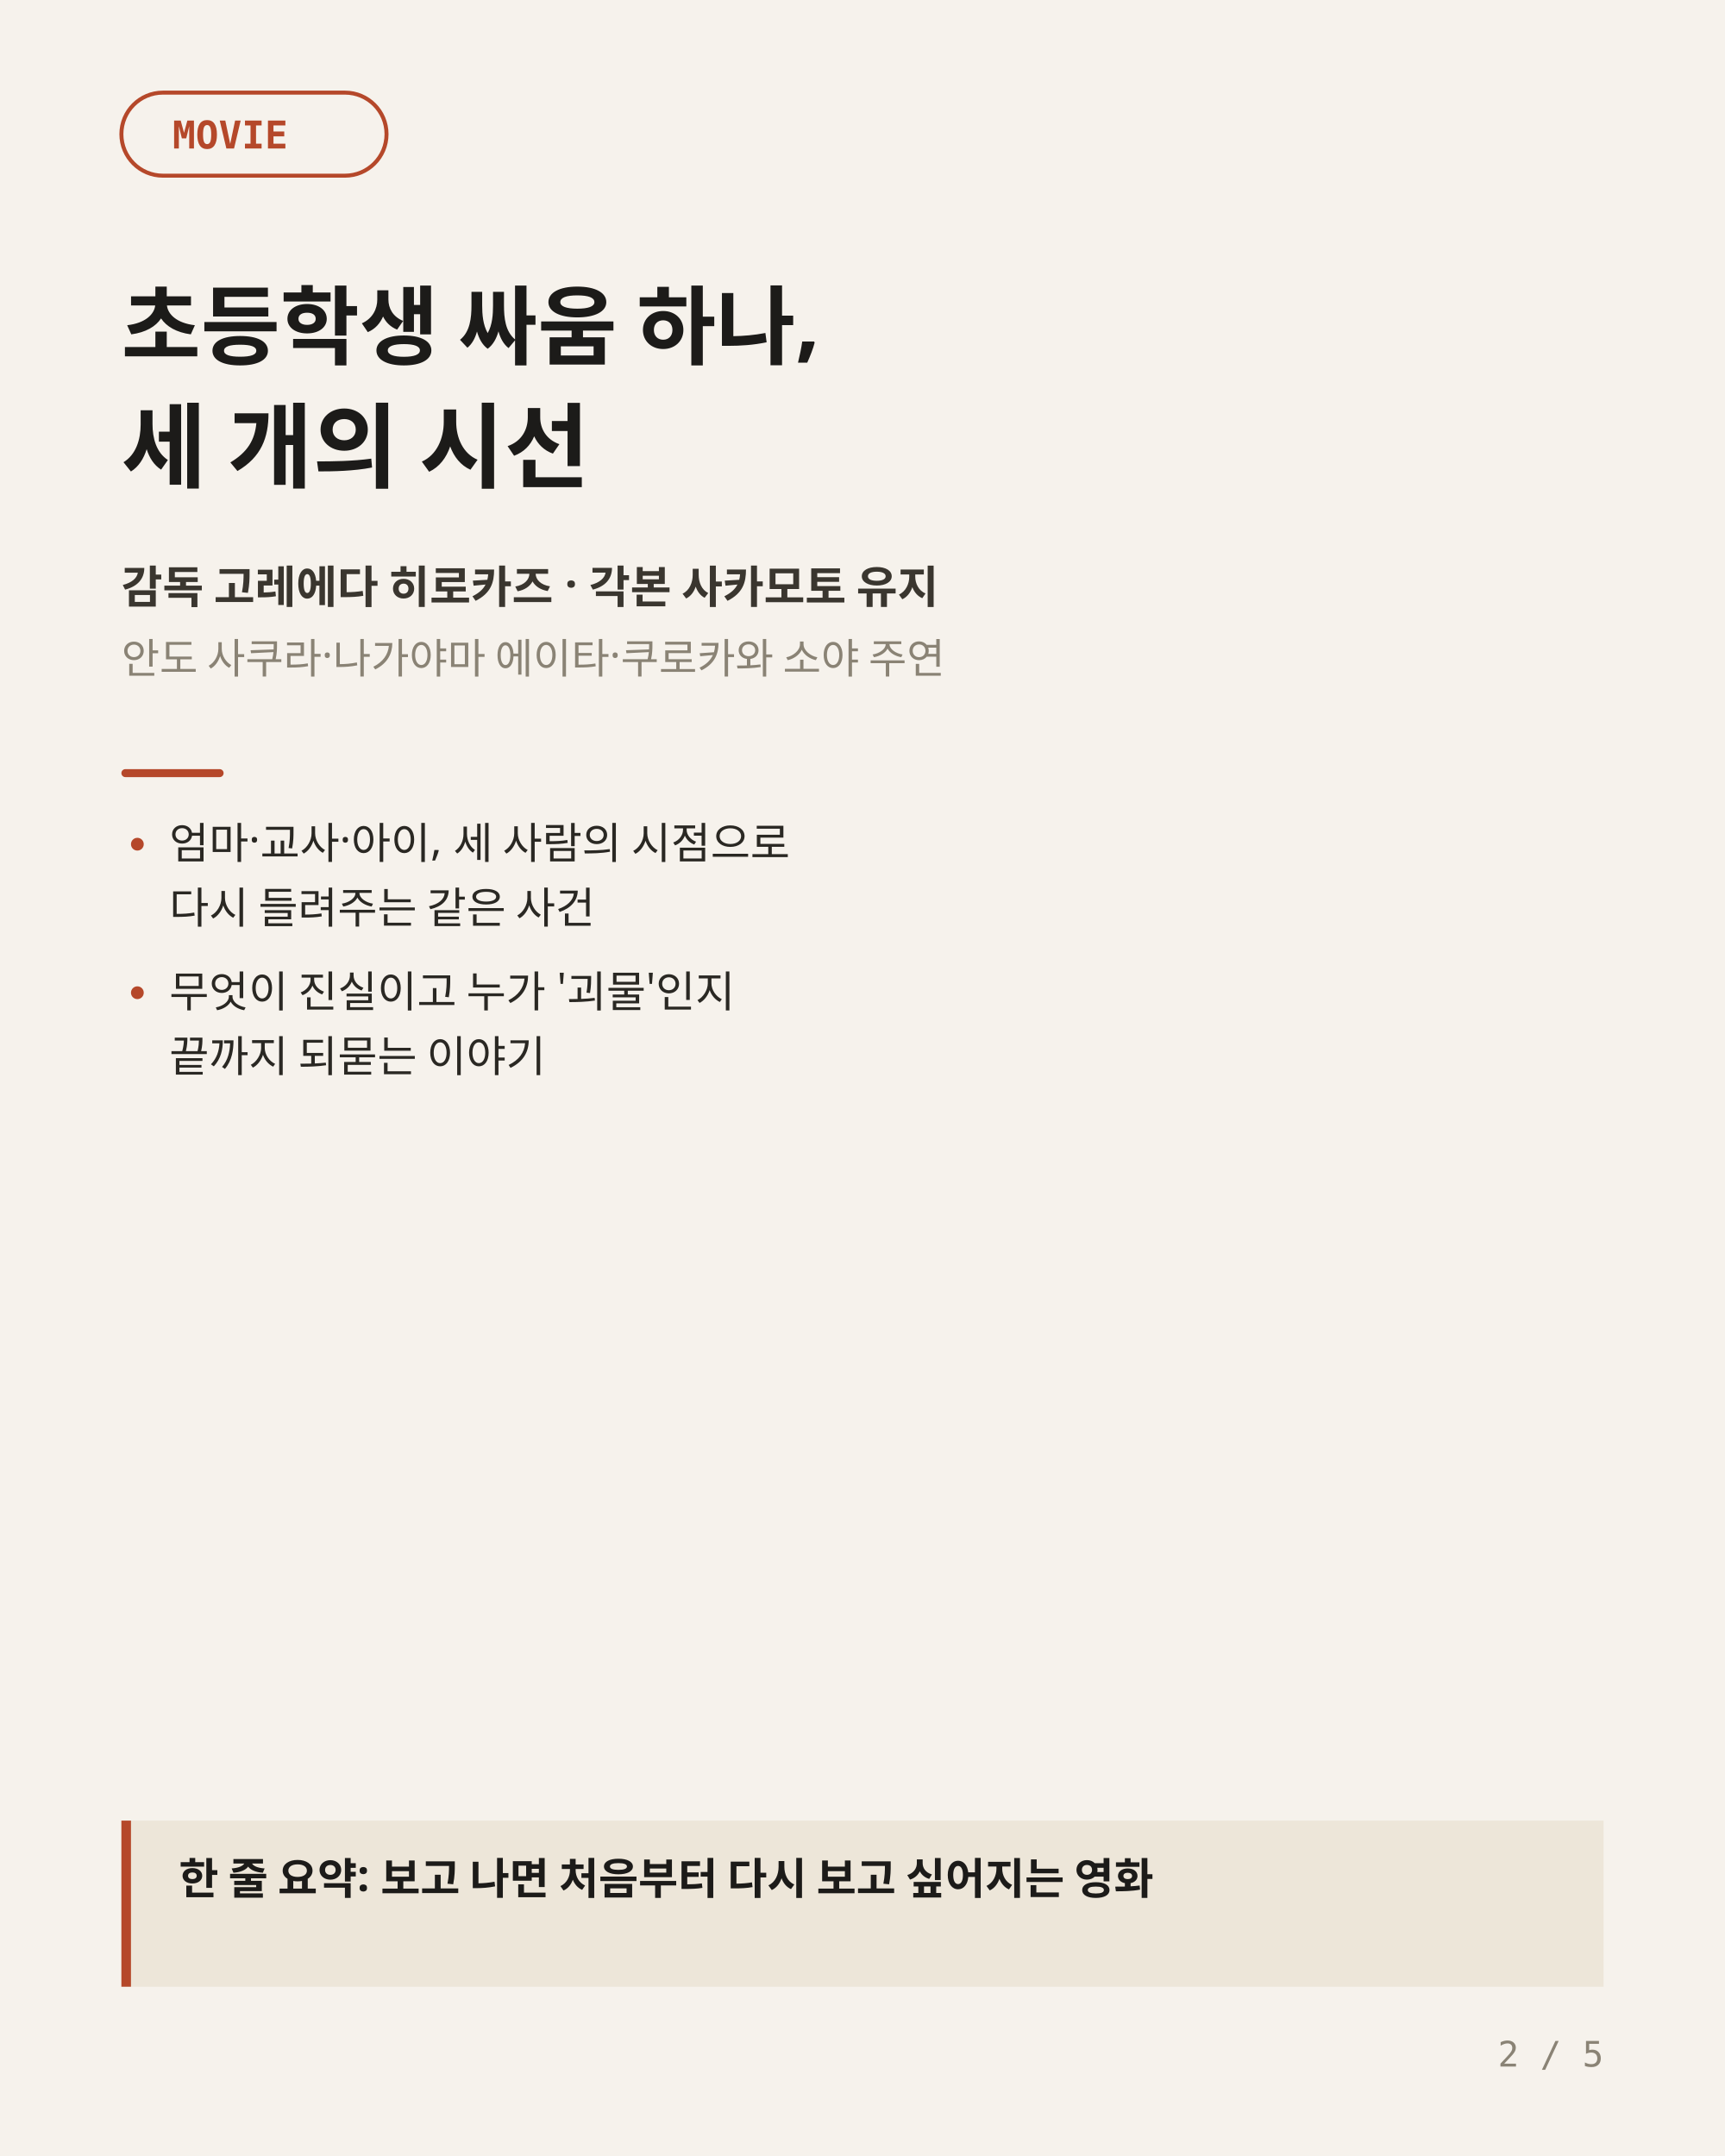
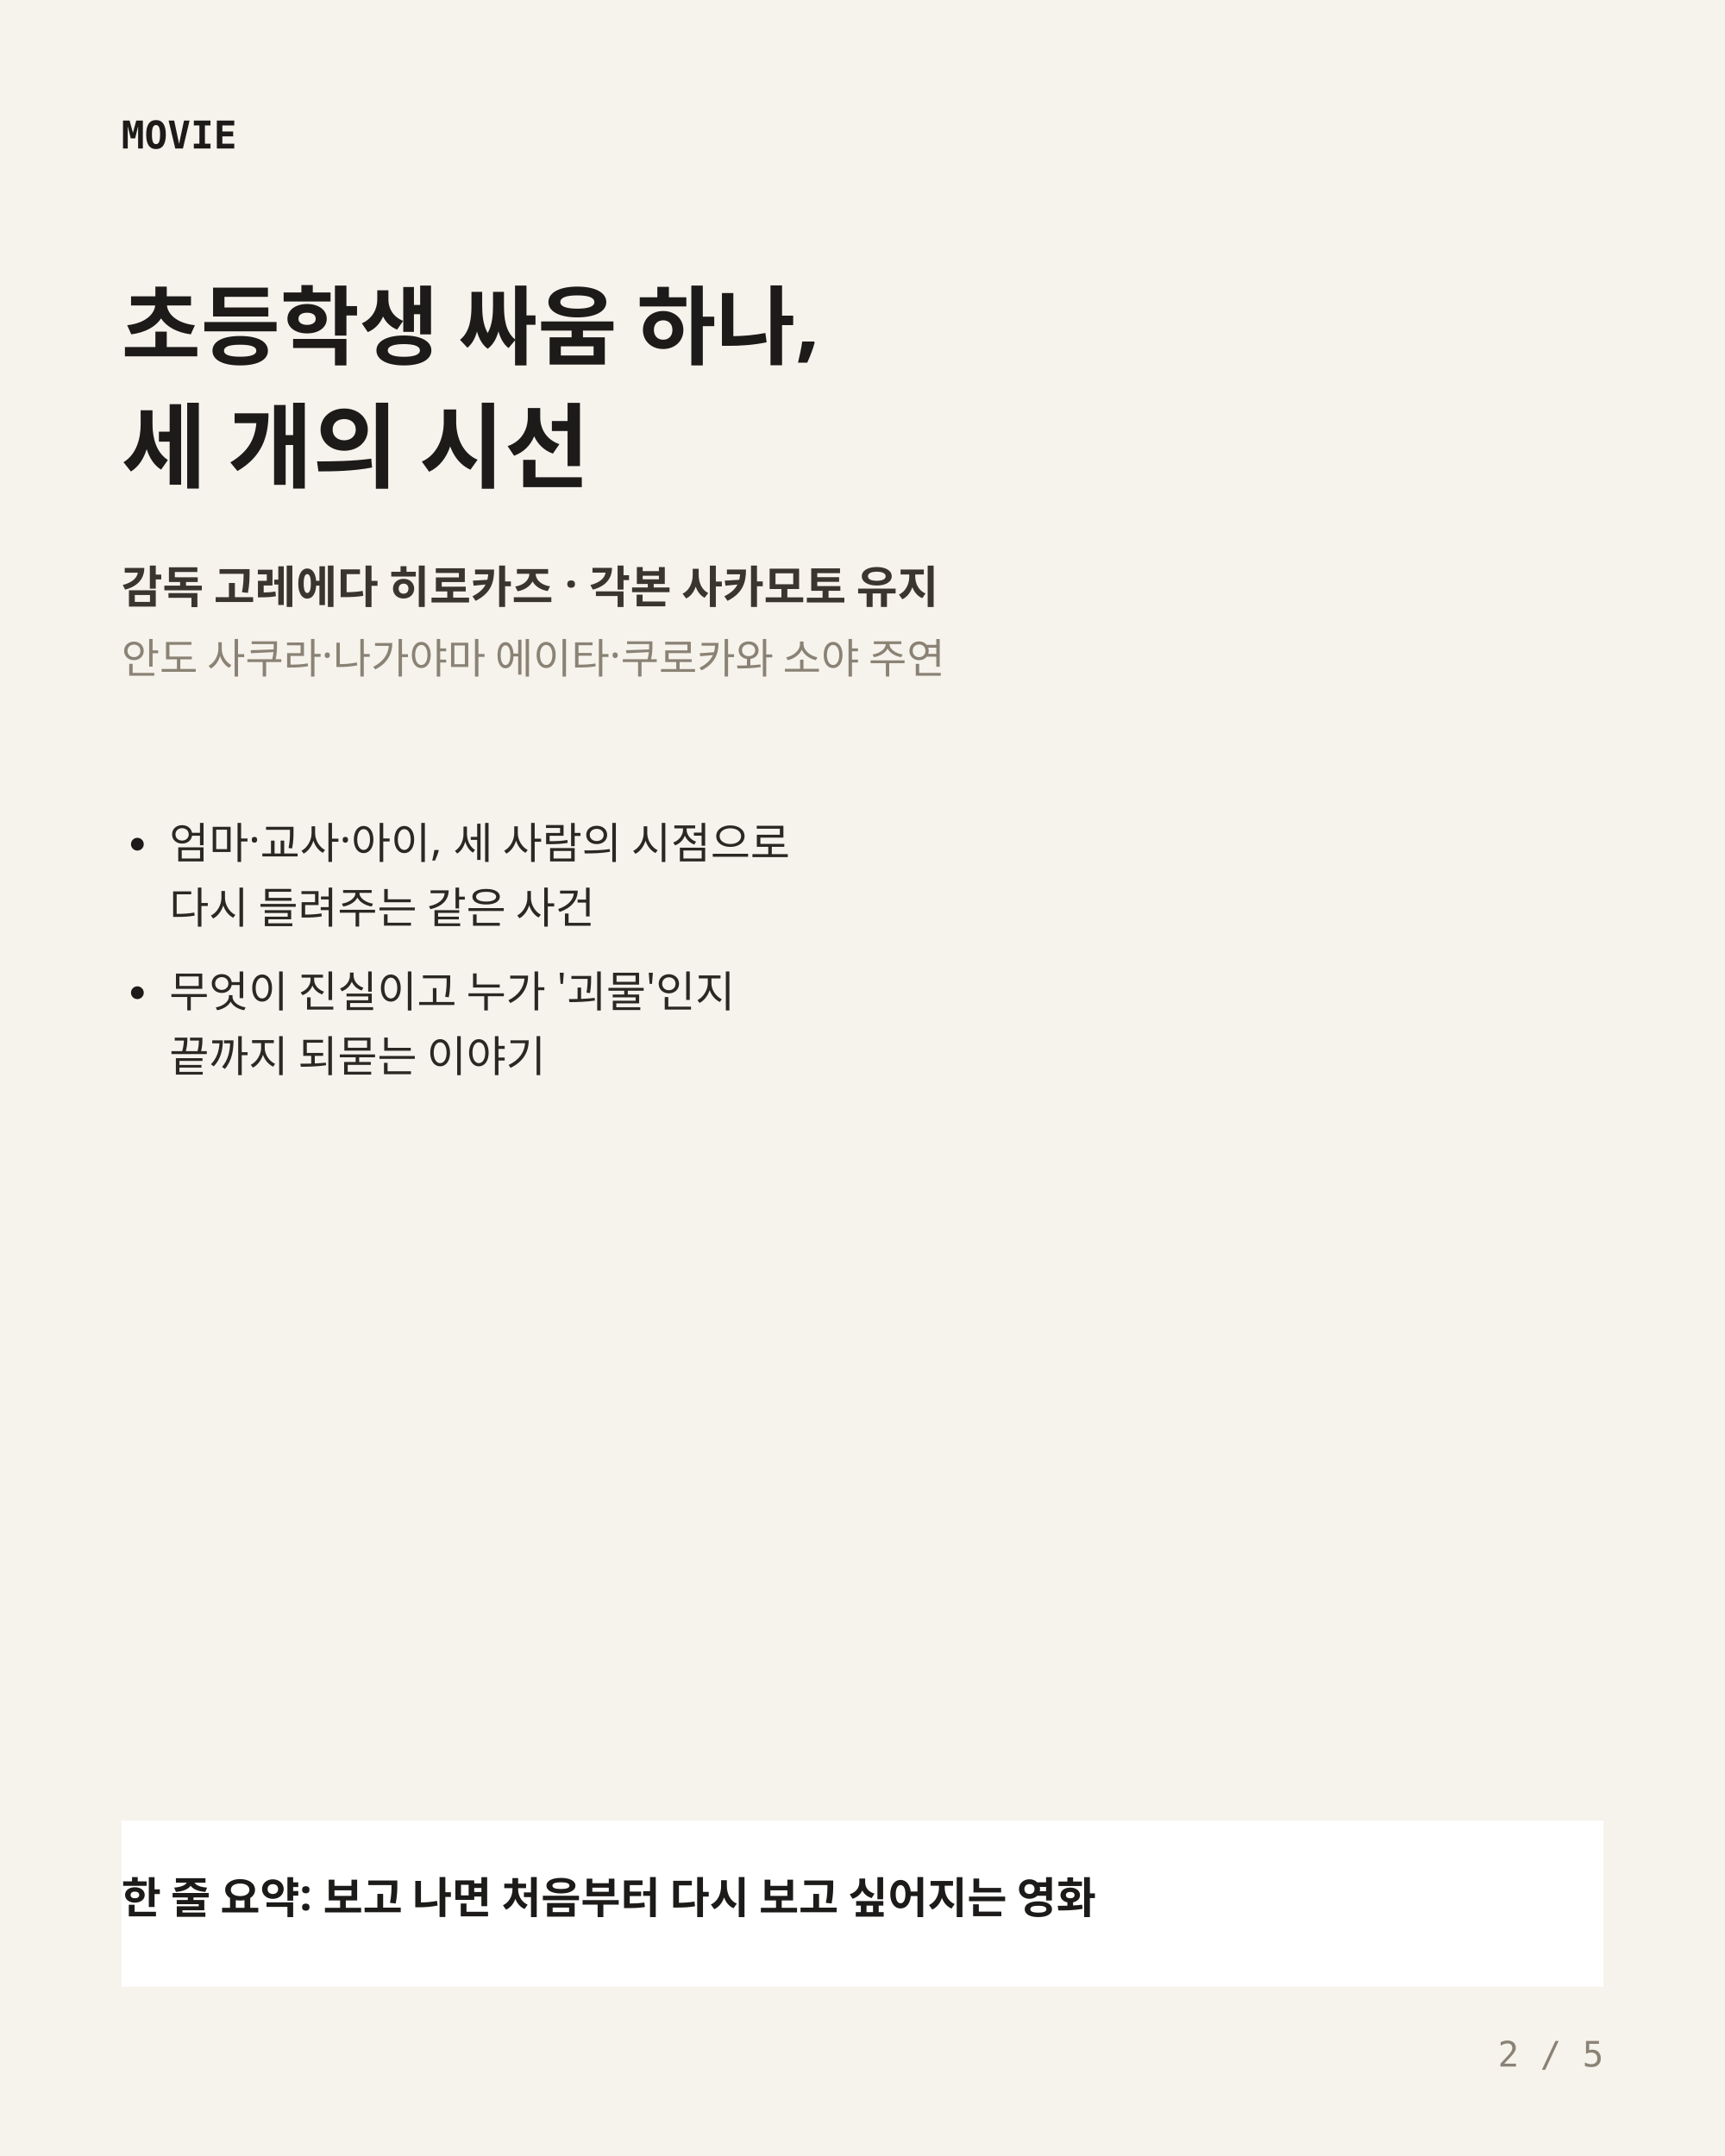
<svg xmlns="http://www.w3.org/2000/svg" width="1080" height="1350" viewBox="0 0 1080 1350">
  <rect width="1080" height="1350" fill="#F6F2EC" />
-   <rect x="76" y="58" width="166" height="52" rx="26" fill="none" stroke="#B5482A" stroke-width="2.5" />
-   <text x="108" y="93.0" font-size="24" font-weight="700" font-family="'Plex Mono','SFMono-Regular',monospace" fill="#B5482A">MOVIE</text>
+   <text x="76" y="93.0" font-size="24" font-weight="700" font-family="'Plex Mono','SFMono-Regular',monospace" fill="#1C1B19">MOVIE</text>
  <text x="76" y="224.0" font-size="54" font-weight="800" font-family="'Pretendard','Apple SD Gothic Neo','Malgun Gothic',sans-serif" fill="#1C1B19">초등학생 싸움 하나,</text>
  <text x="76" y="300.8" font-size="58" font-weight="800" font-family="'Pretendard','Apple SD Gothic Neo','Malgun Gothic',sans-serif" fill="#1C1B19">세 개의 시선</text>
  <text x="76" y="377.6" font-size="28" font-weight="600" font-family="'Pretendard','Apple SD Gothic Neo','Malgun Gothic',sans-serif" fill="#3A362F">감독 고레에다 히로카즈 · 각본 사카모토 유지</text>
  <text x="76" y="421.6" font-size="26" font-weight="500" font-family="'Pretendard','Apple SD Gothic Neo','Malgun Gothic',sans-serif" fill="#8A8375">안도 사쿠라·나가야마 에이타·쿠로카와 소야 주연</text>
-   <rect x="76" y="481.6" width="64" height="5" rx="2.5" fill="#B5482A" />
-   <circle cx="86" cy="528.6" r="4" fill="#B5482A" />
+   <circle cx="86" cy="528.6" r="4" fill="#1C1B19" />
  <text x="106" y="537.6" font-size="27" font-weight="400" font-family="'Pretendard','Apple SD Gothic Neo','Malgun Gothic',sans-serif" fill="#2A2823">엄마·교사·아이, 세 사람의 시점으로</text>
  <text x="106" y="578.1" font-size="27" font-weight="400" font-family="'Pretendard','Apple SD Gothic Neo','Malgun Gothic',sans-serif" fill="#2A2823">다시 들려주는 같은 사건</text>
-   <circle cx="86" cy="621.6" r="4" fill="#B5482A" />
+   <circle cx="86" cy="621.6" r="4" fill="#1C1B19" />
  <text x="106" y="630.6" font-size="27" font-weight="400" font-family="'Pretendard','Apple SD Gothic Neo','Malgun Gothic',sans-serif" fill="#2A2823">무엇이 진실이고 누가 '괴물'인지</text>
  <text x="106" y="671.1" font-size="27" font-weight="400" font-family="'Pretendard','Apple SD Gothic Neo','Malgun Gothic',sans-serif" fill="#2A2823">끝까지 되묻는 이야기</text>
-   <rect x="76" y="1140" width="928" height="104" fill="#EDE6D9" />
-   <rect x="76" y="1140" width="6" height="104" fill="#B5482A" />
-   <text x="112" y="1186.0" font-size="27" font-weight="700" font-family="'Pretendard','Apple SD Gothic Neo','Malgun Gothic',sans-serif" fill="#1C1B19">한 줄 요약: 보고 나면 처음부터 다시 보고 싶어지는 영화</text>
+   <rect x="76" y="1140" width="928" height="104" fill="#FFFFFF" />
+   <text x="76" y="1198.0" font-size="27" font-weight="700" font-family="'Pretendard','Apple SD Gothic Neo','Malgun Gothic',sans-serif" fill="#1C1B19">한 줄 요약: 보고 나면 처음부터 다시 보고 싶어지는 영화</text>
  <text text-anchor="end" x="1004" y="1294.0" font-size="22" font-weight="500" font-family="'Plex Mono','SFMono-Regular',monospace" fill="#8A8375">2 / 5</text>
</svg>
